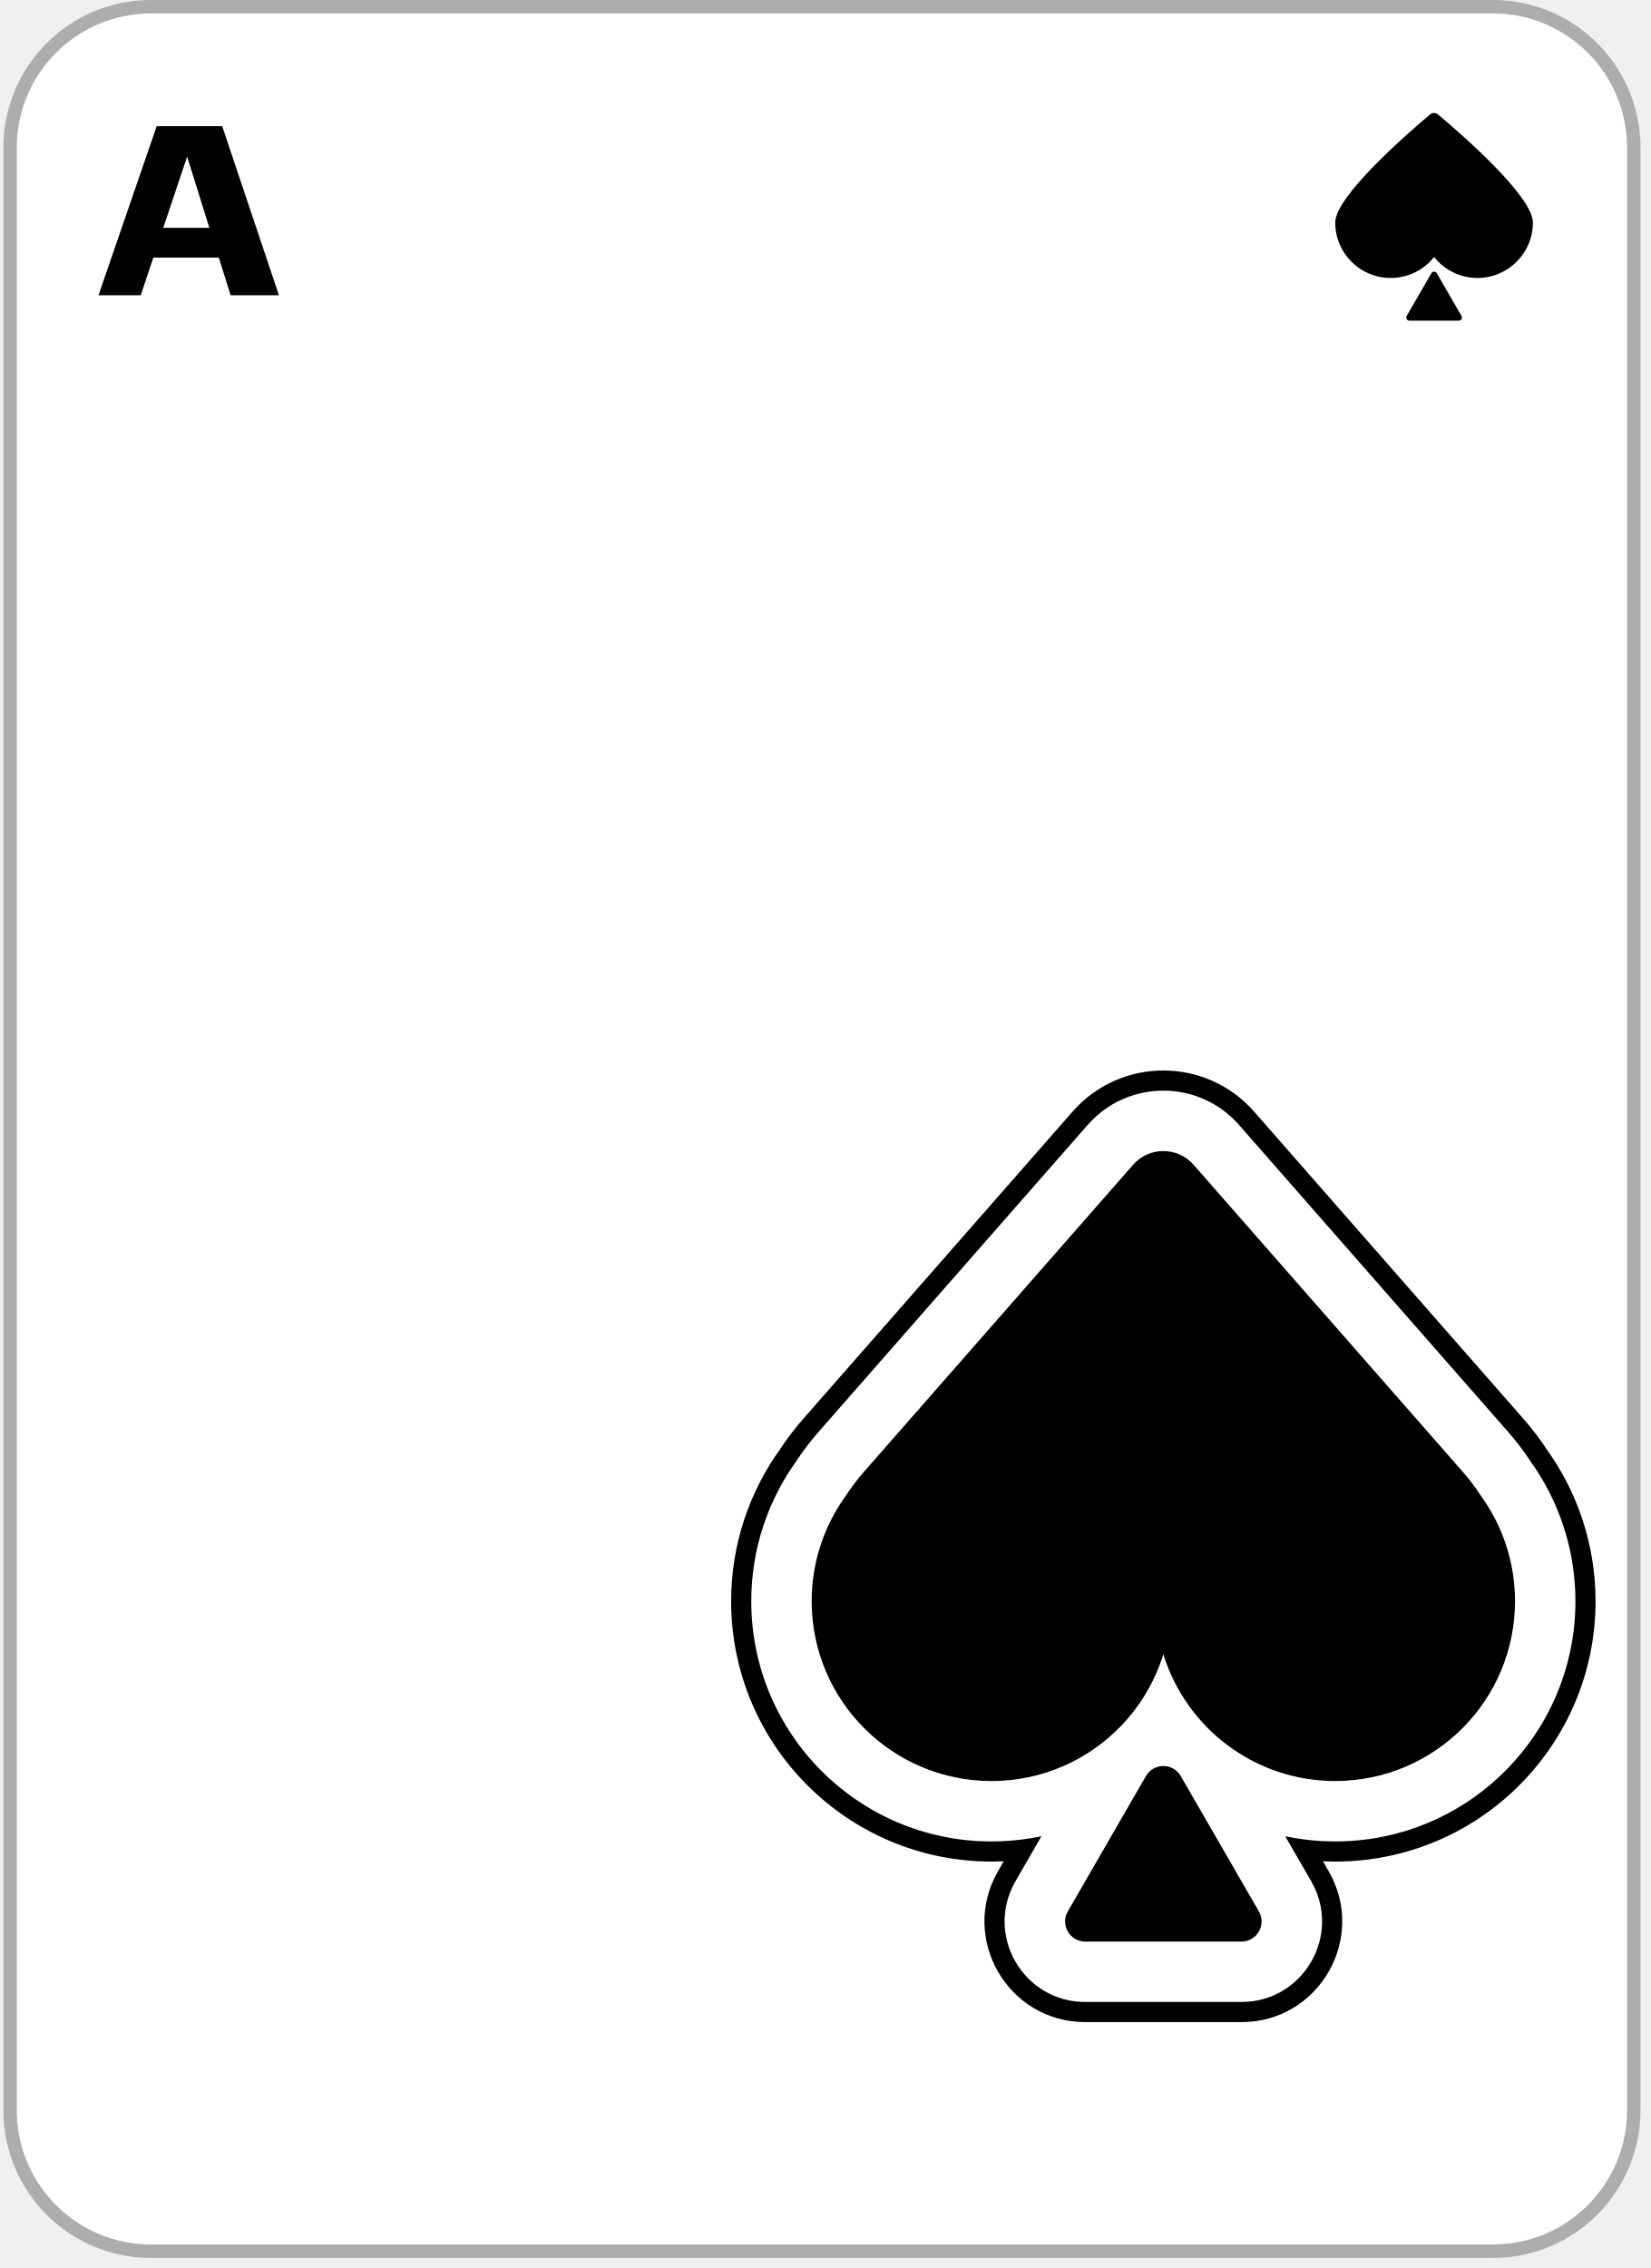
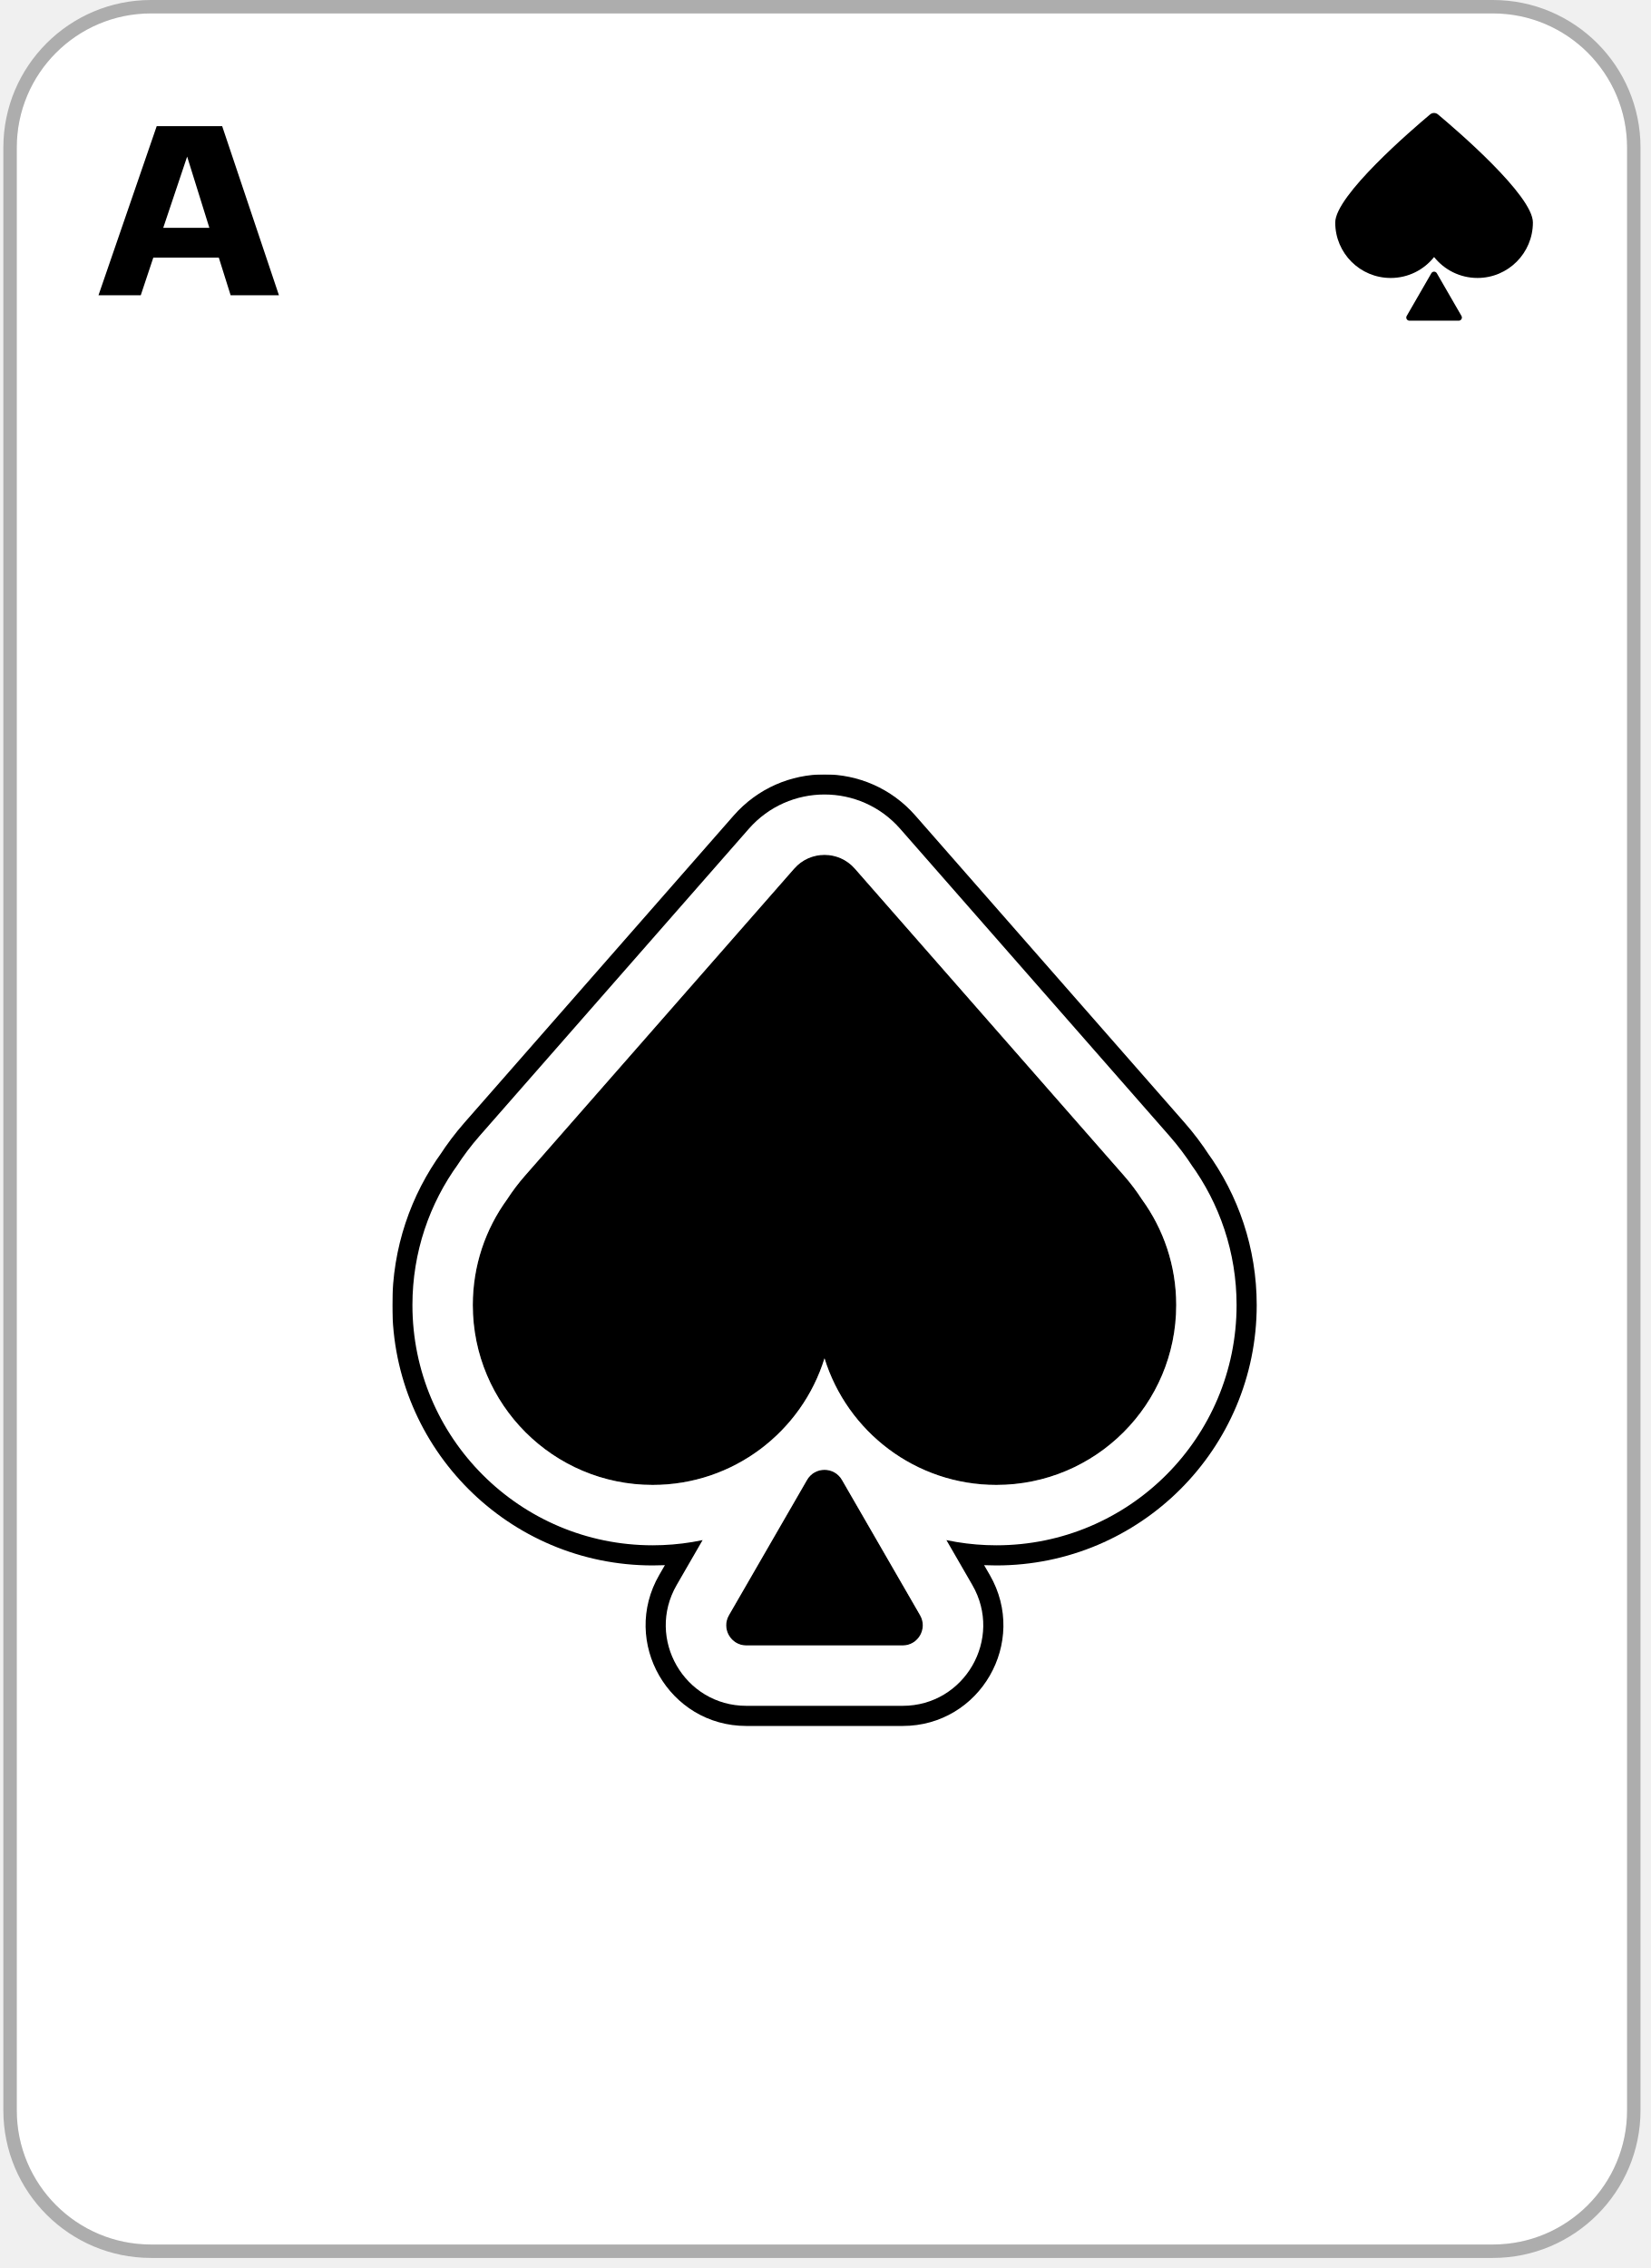
<svg xmlns="http://www.w3.org/2000/svg" width="123" height="169" viewBox="0 0 123 169" fill="none">
  <g clip-path="url(#clip0_17_2714)">
    <rect x="1.25" y="1" width="120" height="166.25" rx="10" fill="white" />
    <mask id="mask0_17_2714" style="mask-type:alpha" maskUnits="userSpaceOnUse" x="1" y="1" width="121" height="167">
      <rect x="1.25" y="1" width="120" height="166.25" fill="#D9D9D9" />
    </mask>
    <g mask="url(#mask0_17_2714)">
      <path d="M17.186 22L16.304 19.192H11.426L10.49 22H7.34L11.678 9.4H16.556L20.786 22H17.186ZM12.164 16.978H15.602L13.946 11.668L12.164 16.978Z" fill="black" />
      <path d="M103.637 20.713C104.947 20.713 106.111 20.103 106.868 19.152C107.627 20.102 108.791 20.712 110.101 20.712C112.385 20.712 114.234 18.86 114.231 16.576C114.233 14.566 108.529 9.674 107.157 8.526C106.985 8.383 106.741 8.383 106.569 8.527C105.199 9.676 99.5 14.574 99.501 16.583C99.501 18.868 101.353 20.716 103.637 20.713Z" fill="black" />
      <path d="M106.664 20.36C106.754 20.203 106.981 20.203 107.072 20.36L108.909 23.543C109 23.7 108.886 23.896 108.705 23.896H105.031C104.849 23.896 104.736 23.7 104.827 23.543L106.664 20.36Z" fill="black" />
-       <mask id="path-7-outside-1_17_2714" maskUnits="userSpaceOnUse" x="54.484" y="79.769" width="65" height="71" fill="black">
-         <rect fill="white" x="54.484" y="79.769" width="65" height="71" />
-         <path fill-rule="evenodd" clip-rule="evenodd" d="M112.9 119.313C112.9 116.368 111.95 113.646 110.34 111.434C109.943 110.82 109.5 110.233 109.013 109.678L88.948 86.791C87.753 85.428 85.631 85.428 84.436 86.791L64.371 109.678C63.883 110.234 63.44 110.822 63.042 111.436C61.433 113.647 60.484 116.369 60.484 119.313C60.484 126.714 66.484 132.715 73.886 132.715C79.908 132.715 85.002 128.743 86.692 123.276C88.382 128.743 93.476 132.715 99.498 132.715C106.899 132.715 112.9 126.714 112.9 119.313ZM87.991 132.343C87.414 131.343 85.97 131.343 85.393 132.343L79.571 142.427C78.993 143.427 79.715 144.677 80.87 144.677H92.514C93.669 144.677 94.39 143.427 93.813 142.427L87.991 132.343Z" />
+       <mask id="path-7-outside-1_17_2714" maskUnits="userSpaceOnUse" x="29.234" y="57.702" width="65" height="71" fill="black">
+         <rect fill="white" x="29.234" y="57.702" width="65" height="71" />
+         <path fill-rule="evenodd" clip-rule="evenodd" d="M87.65 97.246C87.65 94.302 86.7 91.579 85.09 89.368C84.693 88.754 84.25 88.167 83.763 87.611L63.698 64.724C62.503 63.361 60.381 63.361 59.186 64.724L39.121 87.611C38.633 88.167 38.19 88.755 37.792 89.369C36.183 91.581 35.234 94.302 35.234 97.246C35.234 104.648 41.234 110.648 48.636 110.648C54.658 110.648 59.752 106.676 61.442 101.209C63.132 106.676 68.226 110.648 74.248 110.648C81.65 110.648 87.65 104.648 87.65 97.246ZM62.741 110.276C62.164 109.276 60.72 109.276 60.143 110.276L54.321 120.36C53.743 121.36 54.465 122.61 55.62 122.61H67.264C68.419 122.61 69.14 121.36 68.563 120.36L62.741 110.276Z" />
      </mask>
-       <path fill-rule="evenodd" clip-rule="evenodd" d="M112.9 119.313C112.9 116.368 111.95 113.646 110.34 111.434C109.943 110.82 109.5 110.233 109.013 109.678L88.948 86.791C87.753 85.428 85.631 85.428 84.436 86.791L64.371 109.678C63.883 110.234 63.44 110.822 63.042 111.436C61.433 113.647 60.484 116.369 60.484 119.313C60.484 126.714 66.484 132.715 73.886 132.715C79.908 132.715 85.002 128.743 86.692 123.276C88.382 128.743 93.476 132.715 99.498 132.715C106.899 132.715 112.9 126.714 112.9 119.313ZM87.991 132.343C87.414 131.343 85.97 131.343 85.393 132.343L79.571 142.427C78.993 143.427 79.715 144.677 80.87 144.677H92.514C93.669 144.677 94.39 143.427 93.813 142.427L87.991 132.343Z" fill="black" />
-       <path d="M110.34 111.434L105.303 114.694L105.393 114.832L105.489 114.965L110.34 111.434ZM109.013 109.678L104.501 113.633L104.501 113.633L109.013 109.678ZM88.948 86.791L93.459 82.835V82.835L88.948 86.791ZM84.436 86.791L79.924 82.835V82.835L84.436 86.791ZM64.371 109.678L59.859 105.722L59.859 105.722L64.371 109.678ZM63.042 111.436L67.894 114.966L67.99 114.834L68.08 114.696L63.042 111.436ZM86.692 123.276L92.424 121.504L86.692 102.959L80.96 121.504L86.692 123.276ZM85.393 132.343L80.197 129.343L85.393 132.343ZM87.991 132.343L93.187 129.343H93.187L87.991 132.343ZM79.571 142.427L84.767 145.427L79.571 142.427ZM93.813 142.427L88.617 145.427L93.813 142.427ZM105.489 114.965C106.377 116.185 106.9 117.679 106.9 119.313H118.9C118.9 115.057 117.523 111.106 115.191 107.903L105.489 114.965ZM104.501 113.633C104.796 113.969 105.063 114.324 105.303 114.694L115.377 108.174C114.823 107.317 114.204 106.497 113.524 105.722L104.501 113.633ZM84.436 90.746L104.501 113.633L113.524 105.722L93.459 82.835L84.436 90.746ZM88.948 90.746C87.753 92.109 85.631 92.109 84.436 90.746L93.459 82.835C89.874 78.746 83.51 78.746 79.924 82.835L88.948 90.746ZM68.882 113.633L88.948 90.746L79.924 82.835L59.859 105.722L68.882 113.633ZM68.08 114.696C68.32 114.325 68.588 113.969 68.882 113.633L59.859 105.722C59.179 106.498 58.56 107.319 58.005 108.176L68.08 114.696ZM66.484 119.313C66.484 117.68 67.006 116.186 67.894 114.966L58.191 107.906C55.861 111.108 54.484 115.059 54.484 119.313H66.484ZM73.886 126.715C69.798 126.715 66.484 123.401 66.484 119.313H54.484C54.484 130.028 63.171 138.715 73.886 138.715V126.715ZM80.96 121.504C80.025 124.528 77.203 126.715 73.886 126.715V138.715C82.613 138.715 89.979 132.957 92.424 125.048L80.96 121.504ZM99.498 126.715C96.181 126.715 93.359 124.528 92.424 121.504L80.96 125.048C83.404 132.957 90.771 138.715 99.498 138.715V126.715ZM106.9 119.313C106.9 123.401 103.586 126.715 99.498 126.715V138.715C110.213 138.715 118.9 130.028 118.9 119.313H106.9ZM90.589 135.343C88.857 138.343 84.527 138.343 82.795 135.343L93.187 129.343C90.3 124.343 83.084 124.343 80.197 129.343L90.589 135.343ZM84.767 145.427L90.589 135.343L80.197 129.343L74.375 139.427L84.767 145.427ZM80.87 138.677C84.334 138.677 86.499 142.427 84.767 145.427L74.375 139.427C71.488 144.427 75.096 150.677 80.87 150.677V138.677ZM92.514 138.677H80.87V150.677H92.514V138.677ZM88.617 145.427C86.885 142.427 89.05 138.677 92.514 138.677V150.677C98.287 150.677 101.896 144.427 99.009 139.427L88.617 145.427ZM82.795 135.343L88.617 145.427L99.009 139.427L93.187 129.343L82.795 135.343Z" fill="black" mask="url(#path-7-outside-1_17_2714)" />
-       <mask id="path-9-outside-2_17_2714" maskUnits="userSpaceOnUse" x="55.484" y="80.769" width="62" height="69" fill="black">
-         <rect fill="white" x="55.484" y="80.769" width="62" height="69" />
-         <path fill-rule="evenodd" clip-rule="evenodd" d="M112.9 119.313C112.9 116.368 111.95 113.646 110.34 111.434C109.943 110.82 109.5 110.233 109.013 109.678L88.948 86.791C87.753 85.428 85.631 85.428 84.436 86.791L64.371 109.678C63.883 110.234 63.44 110.822 63.042 111.436C61.433 113.647 60.484 116.369 60.484 119.313C60.484 126.714 66.484 132.715 73.886 132.715C79.908 132.715 85.002 128.743 86.692 123.276C88.382 128.743 93.476 132.715 99.498 132.715C106.899 132.715 112.9 126.714 112.9 119.313ZM87.991 132.343C87.414 131.343 85.97 131.343 85.393 132.343L79.571 142.427C78.993 143.427 79.715 144.677 80.87 144.677H92.514C93.669 144.677 94.39 143.427 93.813 142.427L87.991 132.343Z" />
+       <path fill-rule="evenodd" clip-rule="evenodd" d="M87.65 97.246C87.65 94.302 86.7 91.579 85.09 89.368C84.693 88.754 84.25 88.167 83.763 87.611L63.698 64.724C62.503 63.361 60.381 63.361 59.186 64.724L39.121 87.611C38.633 88.167 38.19 88.755 37.792 89.369C36.183 91.581 35.234 94.302 35.234 97.246C35.234 104.648 41.234 110.648 48.636 110.648C54.658 110.648 59.752 106.676 61.442 101.209C63.132 106.676 68.226 110.648 74.248 110.648C81.65 110.648 87.65 104.648 87.65 97.246ZM62.741 110.276C62.164 109.276 60.72 109.276 60.143 110.276L54.321 120.36C53.743 121.36 54.465 122.61 55.62 122.61H67.264C68.419 122.61 69.14 121.36 68.563 120.36L62.741 110.276Z" fill="black" />
+       <path d="M85.09 89.368L80.053 92.628L80.143 92.766L80.239 92.899L85.09 89.368ZM83.763 87.611L79.251 91.567L79.251 91.567L83.763 87.611ZM63.698 64.724L68.209 60.769L68.209 60.769L63.698 64.724ZM59.186 64.724L54.674 60.769L54.674 60.769L59.186 64.724ZM39.121 87.611L34.609 83.656L34.609 83.656L39.121 87.611ZM37.792 89.369L42.644 92.9L42.74 92.767L42.83 92.629L37.792 89.369ZM61.442 101.209L67.174 99.437L61.442 80.892L55.709 99.437L61.442 101.209ZM60.143 110.276L54.947 107.276L54.947 107.276L60.143 110.276ZM62.741 110.276L67.937 107.276L67.937 107.276L62.741 110.276ZM54.321 120.36L59.517 123.36L59.517 123.36L54.321 120.36ZM68.563 120.36L63.367 123.36L63.367 123.36L68.563 120.36ZM80.239 92.899C81.127 94.118 81.65 95.613 81.65 97.246H93.65C93.65 92.991 92.272 89.039 89.941 85.836L80.239 92.899ZM79.251 91.567C79.546 91.902 79.813 92.257 80.053 92.628L90.127 86.107C89.573 85.251 88.954 84.431 88.275 83.656L79.251 91.567ZM59.186 68.68L79.251 91.567L88.275 83.656L68.209 60.769L59.186 68.68ZM63.698 68.68C62.503 70.043 60.381 70.043 59.186 68.68L68.209 60.769C64.624 56.68 58.26 56.68 54.674 60.769L63.698 68.68ZM43.633 91.567L63.698 68.68L54.674 60.769L34.609 83.656L43.633 91.567ZM42.83 92.629C43.07 92.258 43.338 91.903 43.633 91.567L34.609 83.656C33.929 84.432 33.31 85.252 32.755 86.11L42.83 92.629ZM41.234 97.246C41.234 95.613 41.756 94.119 42.644 92.9L32.941 85.839C30.61 89.041 29.234 92.992 29.234 97.246H41.234ZM48.636 104.648C44.548 104.648 41.234 101.334 41.234 97.246H29.234C29.234 107.961 37.921 116.648 48.636 116.648V104.648ZM55.709 99.437C54.775 102.462 51.953 104.648 48.636 104.648V116.648C57.363 116.648 64.729 110.89 67.174 102.981L55.709 99.437ZM74.248 104.648C70.931 104.648 68.109 102.462 67.174 99.437L55.709 102.981C58.154 110.89 65.521 116.648 74.248 116.648V104.648ZM81.65 97.246C81.65 101.334 78.336 104.648 74.248 104.648V116.648C84.963 116.648 93.65 107.961 93.65 97.246H81.65ZM65.339 113.276C63.607 116.276 59.277 116.276 57.545 113.276L67.937 107.276C65.05 102.276 57.834 102.276 54.947 107.276L65.339 113.276ZM59.517 123.36L65.339 113.276L54.947 107.276L49.125 117.36L59.517 123.36ZM55.62 116.61C59.084 116.61 61.249 120.36 59.517 123.36L49.125 117.36C46.238 122.36 49.846 128.61 55.62 128.61V116.61ZM67.264 116.61H55.62V128.61H67.264V116.61ZM63.367 123.36C61.635 120.36 63.8 116.61 67.264 116.61V128.61C73.037 128.61 76.646 122.36 73.759 117.36L63.367 123.36ZM57.545 113.276L63.367 123.36L73.759 117.36L67.937 107.276L57.545 113.276Z" fill="black" mask="url(#path-7-outside-1_17_2714)" />
+       <mask id="path-9-outside-2_17_2714" maskUnits="userSpaceOnUse" x="30.234" y="58.702" width="62" height="69" fill="black">
+         <rect fill="white" x="30.234" y="58.702" width="62" height="69" />
+         <path fill-rule="evenodd" clip-rule="evenodd" d="M87.65 97.246C87.65 94.302 86.7 91.579 85.09 89.368C84.693 88.754 84.25 88.167 83.763 87.611L63.698 64.724C62.503 63.361 60.381 63.361 59.186 64.724L39.121 87.611C38.633 88.167 38.19 88.755 37.792 89.369C36.183 91.581 35.234 94.302 35.234 97.246C35.234 104.648 41.234 110.648 48.636 110.648C54.658 110.648 59.752 106.676 61.442 101.209C63.132 106.676 68.226 110.648 74.248 110.648C81.65 110.648 87.65 104.648 87.65 97.246ZM62.741 110.276C62.164 109.276 60.72 109.276 60.143 110.276L54.321 120.36C53.743 121.36 54.465 122.61 55.62 122.61H67.264C68.419 122.61 69.14 121.36 68.563 120.36L62.741 110.276Z" />
      </mask>
-       <path fill-rule="evenodd" clip-rule="evenodd" d="M112.9 119.313C112.9 116.368 111.95 113.646 110.34 111.434C109.943 110.82 109.5 110.233 109.013 109.678L88.948 86.791C87.753 85.428 85.631 85.428 84.436 86.791L64.371 109.678C63.883 110.234 63.44 110.822 63.042 111.436C61.433 113.647 60.484 116.369 60.484 119.313C60.484 126.714 66.484 132.715 73.886 132.715C79.908 132.715 85.002 128.743 86.692 123.276C88.382 128.743 93.476 132.715 99.498 132.715C106.899 132.715 112.9 126.714 112.9 119.313ZM87.991 132.343C87.414 131.343 85.97 131.343 85.393 132.343L79.571 142.427C78.993 143.427 79.715 144.677 80.87 144.677H92.514C93.669 144.677 94.39 143.427 93.813 142.427L87.991 132.343Z" fill="black" />
-       <path d="M110.34 111.434L106.563 113.879L106.63 113.983L106.702 114.082L110.34 111.434ZM109.013 109.678L105.629 112.644V112.644L109.013 109.678ZM88.948 86.791L92.331 83.824V83.824L88.948 86.791ZM84.436 86.791L81.052 83.824V83.824L84.436 86.791ZM64.371 109.678L60.987 106.711L60.987 106.711L64.371 109.678ZM63.042 111.436L66.681 114.084L66.753 113.984L66.82 113.881L63.042 111.436ZM86.692 123.276L90.991 121.947L86.692 108.038L82.393 121.947L86.692 123.276ZM85.393 132.343L81.496 130.093L85.393 132.343ZM87.991 132.343L91.888 130.093L87.991 132.343ZM79.571 142.427L83.468 144.677L79.571 142.427ZM93.813 142.427L89.916 144.677L93.813 142.427ZM106.702 114.082C107.771 115.55 108.4 117.351 108.4 119.313H117.4C117.4 115.385 116.129 111.741 113.978 108.786L106.702 114.082ZM105.629 112.644C105.972 113.035 106.283 113.448 106.563 113.879L114.118 108.989C113.603 108.193 113.028 107.431 112.397 106.711L105.629 112.644ZM85.564 89.757L105.629 112.644L112.397 106.711L92.331 83.824L85.564 89.757ZM87.82 89.757C87.222 90.439 86.161 90.439 85.564 89.757L92.331 83.824C89.344 80.417 84.04 80.417 81.052 83.824L87.82 89.757ZM67.755 112.644L87.82 89.757L81.052 83.824L60.987 106.711L67.755 112.644ZM66.82 113.881C67.1 113.449 67.412 113.035 67.755 112.644L60.987 106.711C60.355 107.432 59.78 108.195 59.264 108.991L66.82 113.881ZM64.984 119.313C64.984 117.352 65.613 115.551 66.681 114.084L59.404 108.788C57.254 111.743 55.984 115.386 55.984 119.313H64.984ZM73.886 128.215C68.97 128.215 64.984 124.229 64.984 119.313H55.984C55.984 129.2 63.999 137.215 73.886 137.215V128.215ZM82.393 121.947C81.269 125.582 77.879 128.215 73.886 128.215V137.215C81.937 137.215 88.735 131.904 90.991 124.605L82.393 121.947ZM99.498 128.215C95.505 128.215 92.115 125.582 90.991 121.947L82.393 124.605C84.649 131.904 91.447 137.215 99.498 137.215V128.215ZM108.4 119.313C108.4 124.229 104.414 128.215 99.498 128.215V137.215C109.385 137.215 117.4 129.2 117.4 119.313H108.4ZM89.29 134.593C88.135 136.593 85.249 136.593 84.094 134.593L91.888 130.093C89.579 126.093 83.805 126.093 81.496 130.093L89.29 134.593ZM83.468 144.677L89.29 134.593L81.496 130.093L75.674 140.177L83.468 144.677ZM80.87 140.177C83.179 140.177 84.623 142.677 83.468 144.677L75.674 140.177C73.364 144.177 76.251 149.177 80.87 149.177V140.177ZM92.514 140.177H80.87V149.177H92.514V140.177ZM89.916 144.677C88.761 142.677 90.205 140.177 92.514 140.177V149.177C97.133 149.177 100.02 144.177 97.71 140.177L89.916 144.677ZM84.094 134.593L89.916 144.677L97.71 140.177L91.888 130.093L84.094 134.593Z" fill="white" mask="url(#path-9-outside-2_17_2714)" />
+       <path fill-rule="evenodd" clip-rule="evenodd" d="M87.65 97.246C87.65 94.302 86.7 91.579 85.09 89.368C84.693 88.754 84.25 88.167 83.763 87.611L63.698 64.724C62.503 63.361 60.381 63.361 59.186 64.724L39.121 87.611C38.633 88.167 38.19 88.755 37.792 89.369C36.183 91.581 35.234 94.302 35.234 97.246C35.234 104.648 41.234 110.648 48.636 110.648C54.658 110.648 59.752 106.676 61.442 101.209C63.132 106.676 68.226 110.648 74.248 110.648C81.65 110.648 87.65 104.648 87.65 97.246ZM62.741 110.276C62.164 109.276 60.72 109.276 60.143 110.276L54.321 120.36C53.743 121.36 54.465 122.61 55.62 122.61H67.264C68.419 122.61 69.14 121.36 68.563 120.36L62.741 110.276Z" fill="black" />
+       <path d="M85.09 89.368L81.313 91.813L81.379 91.916L81.452 92.016L85.09 89.368ZM83.763 87.611L80.379 90.578L80.379 90.578L83.763 87.611ZM63.698 64.724L67.081 61.758L67.081 61.758L63.698 64.724ZM59.186 64.724L55.802 61.758L55.802 61.758L59.186 64.724ZM39.121 87.611L35.737 84.644L35.737 84.644L39.121 87.611ZM37.792 89.369L41.431 92.017L41.503 91.918L41.57 91.814L37.792 89.369ZM61.442 101.209L65.741 99.88L61.442 85.972L57.143 99.88L61.442 101.209ZM60.143 110.276L56.246 108.026L56.246 108.026L60.143 110.276ZM62.741 110.276L66.638 108.026L66.638 108.026L62.741 110.276ZM54.321 120.36L58.218 122.61L58.218 122.61L54.321 120.36ZM68.563 120.36L64.666 122.61L64.666 122.61L68.563 120.36ZM81.452 92.016C82.52 93.484 83.15 95.285 83.15 97.246H92.15C92.15 93.318 90.879 89.674 88.728 86.719L81.452 92.016ZM80.379 90.578C80.722 90.968 81.033 91.381 81.313 91.813L88.868 86.922C88.353 86.126 87.778 85.365 87.147 84.644L80.379 90.578ZM60.314 67.691L80.379 90.578L87.147 84.644L67.081 61.758L60.314 67.691ZM62.57 67.691C61.972 68.372 60.911 68.372 60.314 67.691L67.081 61.758C64.094 58.35 58.79 58.35 55.802 61.758L62.57 67.691ZM42.505 90.578L62.57 67.691L55.802 61.758L35.737 84.644L42.505 90.578ZM41.57 91.814C41.85 91.382 42.162 90.969 42.505 90.578L35.737 84.644C35.105 85.365 34.53 86.128 34.014 86.925L41.57 91.814ZM39.734 97.246C39.734 95.285 40.363 93.485 41.431 92.017L34.154 86.722C32.004 89.676 30.734 93.32 30.734 97.246H39.734ZM48.636 106.148C43.72 106.148 39.734 102.162 39.734 97.246H30.734C30.734 107.133 38.749 115.148 48.636 115.148V106.148ZM57.143 99.88C56.019 103.515 52.629 106.148 48.636 106.148V115.148C56.687 115.148 63.485 109.837 65.741 102.538L57.143 99.88ZM74.248 106.148C70.255 106.148 66.865 103.515 65.741 99.88L57.143 102.538C59.399 109.837 66.197 115.148 74.248 115.148V106.148ZM83.15 97.246C83.15 102.162 79.164 106.148 74.248 106.148V115.148C84.135 115.148 92.15 107.133 92.15 97.246H83.15ZM64.04 112.526C62.885 114.526 59.999 114.526 58.844 112.526L66.638 108.026C64.329 104.026 58.555 104.026 56.246 108.026L64.04 112.526ZM58.218 122.61L64.04 112.526L56.246 108.026L50.424 118.11L58.218 122.61ZM55.62 118.11C57.929 118.11 59.373 120.61 58.218 122.61L50.424 118.11C48.114 122.11 51.001 127.11 55.62 127.11V118.11ZM67.264 118.11H55.62V127.11H67.264V118.11ZM64.666 122.61C63.511 120.61 64.955 118.11 67.264 118.11V127.11C71.883 127.11 74.77 122.11 72.46 118.11L64.666 122.61ZM58.844 112.526L64.666 122.61L72.46 118.11L66.638 108.026L58.844 112.526Z" fill="white" mask="url(#path-9-outside-2_17_2714)" />
    </g>
  </g>
  <rect x="0.75" y="0.5" width="121" height="167.25" rx="10.5" stroke="#ADADAD" />
  <defs>
    <clipPath id="clip0_17_2714">
      <rect x="1.25" y="1" width="120" height="166.25" rx="10" fill="white" />
    </clipPath>
  </defs>
</svg>
